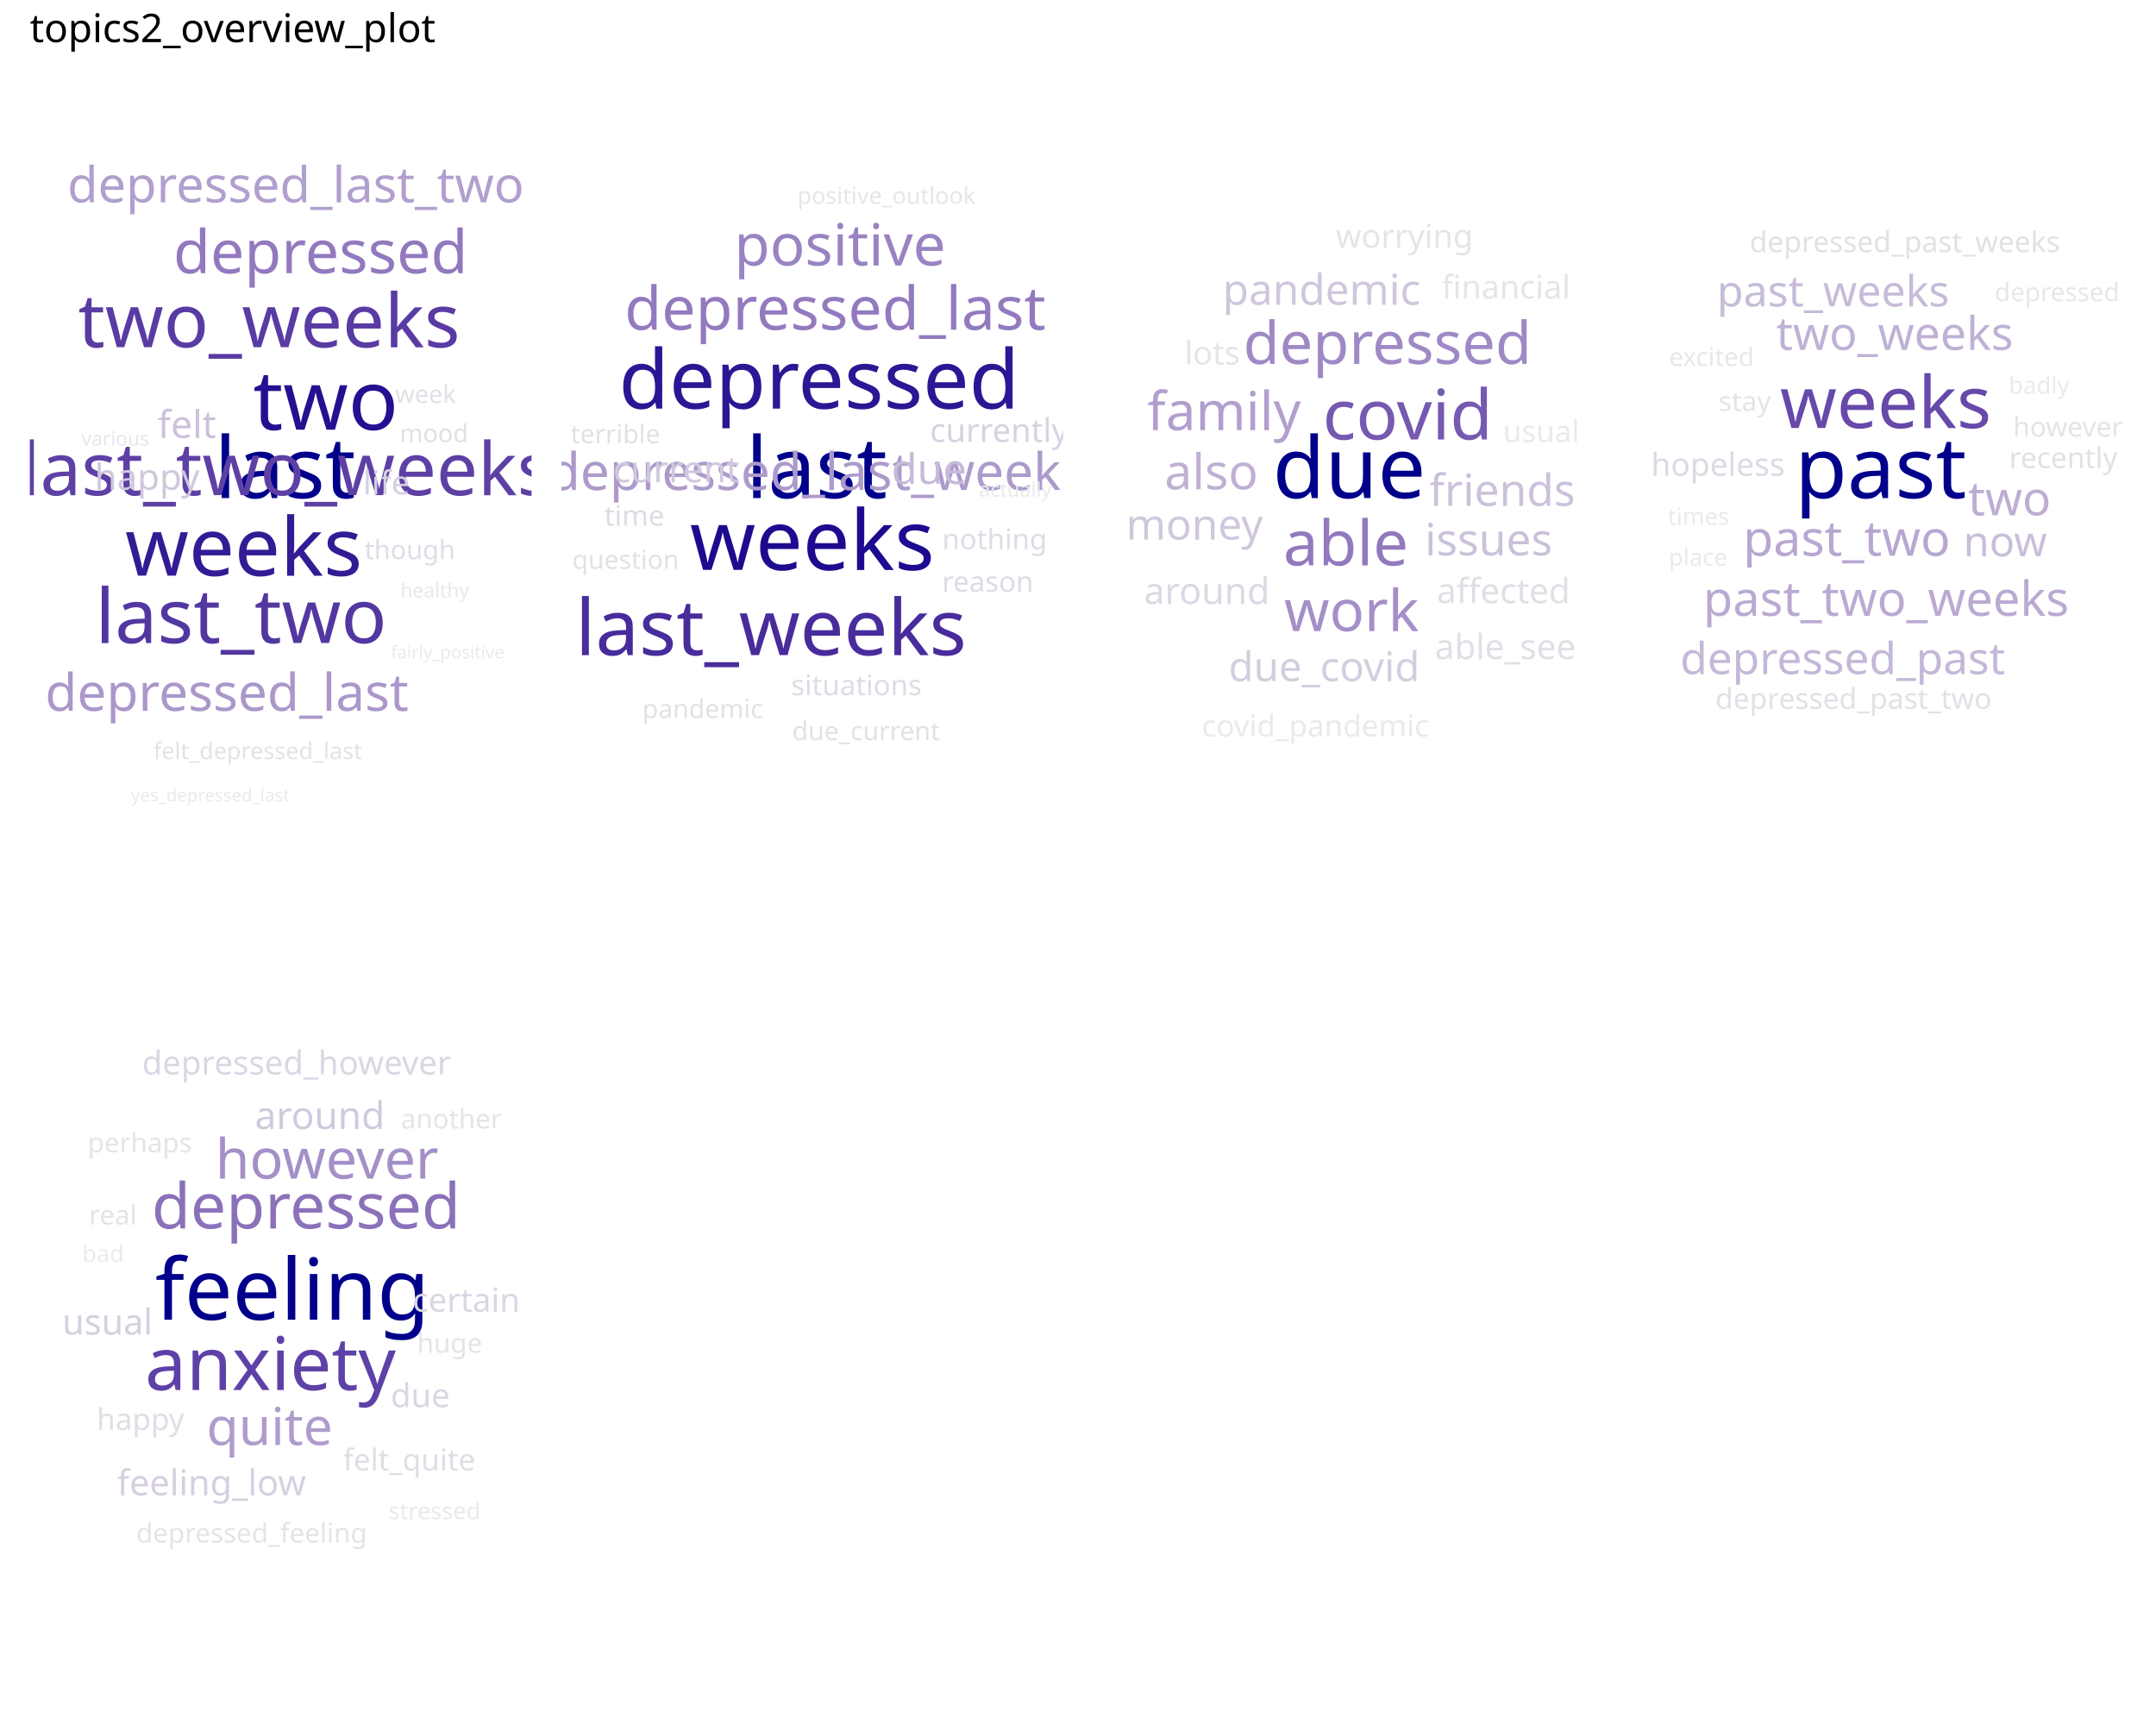
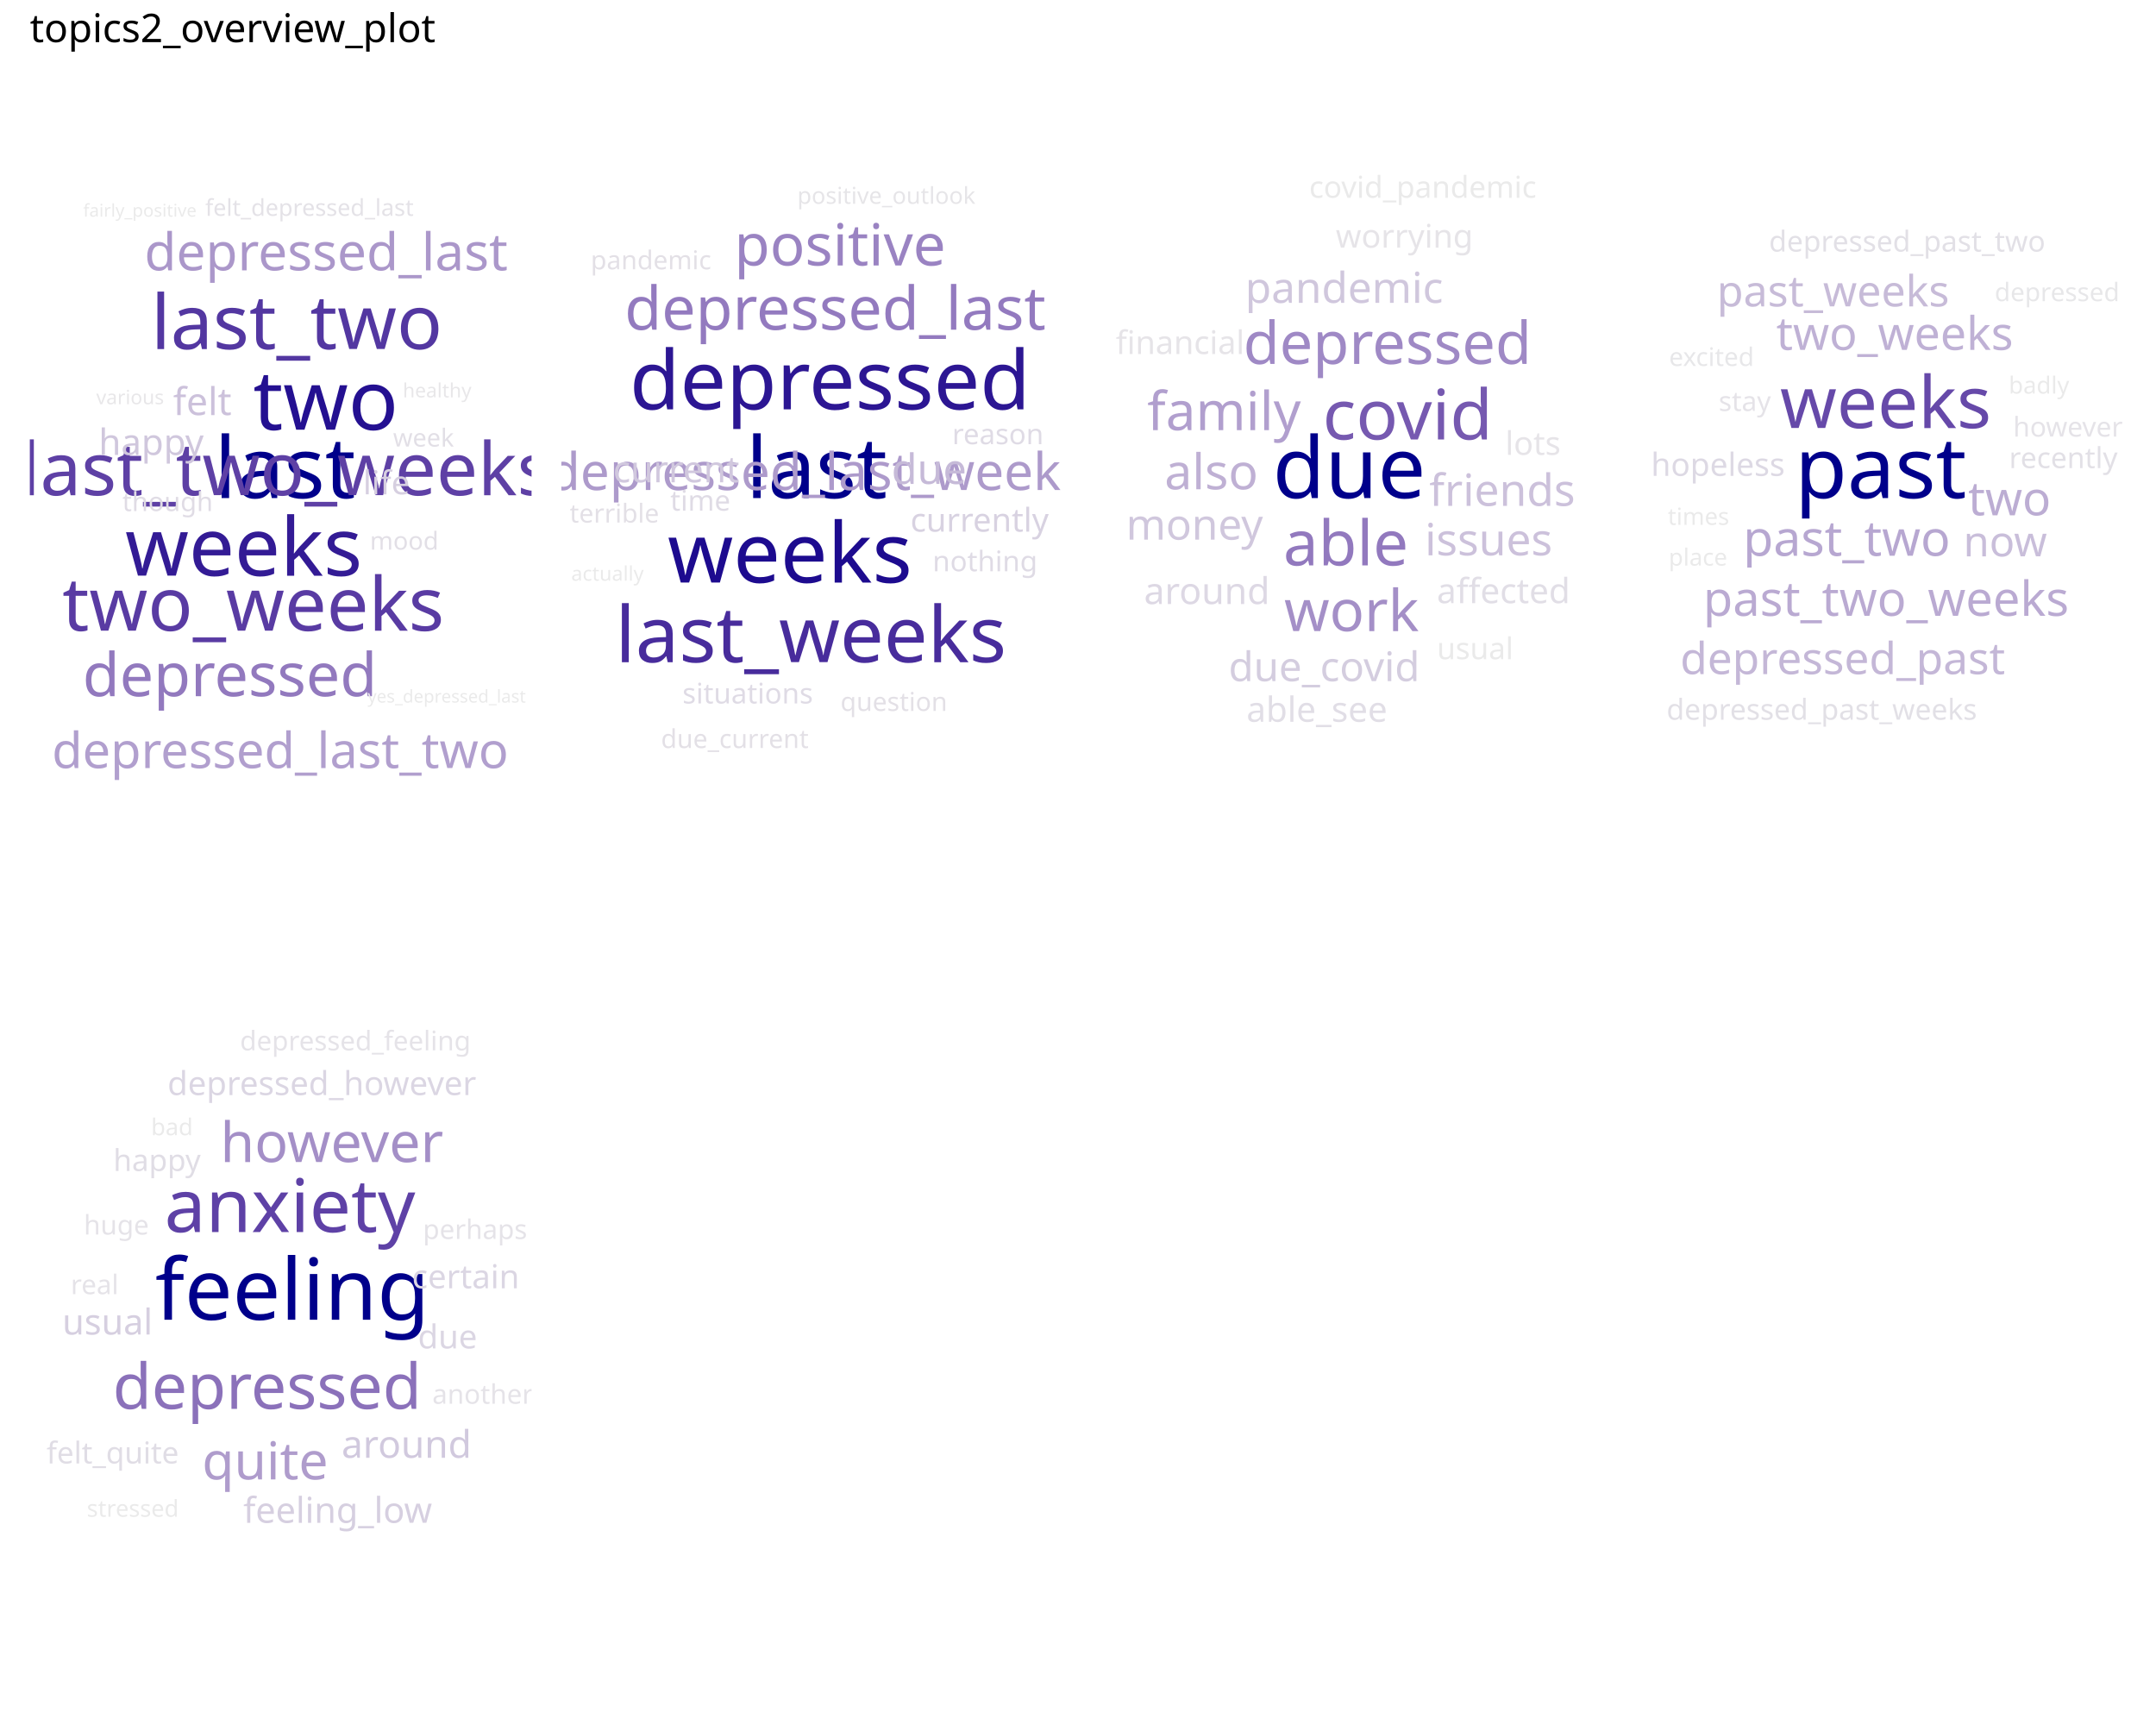
<svg xmlns="http://www.w3.org/2000/svg" class="svglite" data-engine-version="2.0" width="720.00pt" height="576.00pt" viewBox="0 0 720.00 576.00">
  <defs>
    <style type="text/css">
    .svglite line, .svglite polyline, .svglite polygon, .svglite path, .svglite rect, .svglite circle {
      fill: none;
      stroke: #000000;
      stroke-linecap: round;
      stroke-linejoin: round;
      stroke-miterlimit: 10.00;
    }
  </style>
  </defs>
  <rect width="100%" height="100%" style="stroke: none; fill: #FFFFFF;" />
  <defs>
    <clipPath id="cpMC4wMHw3MjAuMDB8MC4wMHw1NzYuMDA=">
      <rect x="0.00" y="0.00" width="720.00" height="576.00" />
    </clipPath>
  </defs>
  <g clip-path="url(#cpMC4wMHw3MjAuMDB8MC4wMHw1NzYuMDA=)">
    <rect x="0" y="0.00" width="720.00" height="576.00" style="stroke-width: 1.07; stroke: #FFFFFF; fill: #FFFFFF;" />
  </g>
  <defs>
    <clipPath id="cpOS45Nnw3MTAuMDR8MjcuMjd8NTY2LjA0">
      <rect x="9.96" y="27.27" width="700.07" height="538.77" />
    </clipPath>
  </defs>
  <g clip-path="url(#cpOS45Nnw3MTAuMDR8MjcuMjd8NTY2LjA0)">
</g>
  <g clip-path="url(#cpMC4wMHw3MjAuMDB8MC4wMHw1NzYuMDA=)">
</g>
  <defs>
    <clipPath id="cpNC45OHwxODIuNDl8MjIuMjl8Mjk2LjY1">
      <rect x="4.98" y="22.29" width="177.51" height="274.37" />
    </clipPath>
  </defs>
  <g clip-path="url(#cpNC45OHwxODIuNDl8MjIuMjl8Mjk2LjY1)">
    <rect x="4.98" y="22.29" width="177.51" height="274.37" style="stroke-width: 0.00; stroke: none;" />
  </g>
  <g clip-path="url(#cpMC4wMHw3MjAuMDB8MC4wMHw1NzYuMDA=)">
</g>
  <defs>
    <clipPath id="cpMTgyLjQ5fDM2MC4wMHwyMi4yOXwyOTYuNjU=">
      <rect x="182.49" y="22.29" width="177.51" height="274.37" />
    </clipPath>
  </defs>
  <g clip-path="url(#cpMTgyLjQ5fDM2MC4wMHwyMi4yOXwyOTYuNjU=)">
    <rect x="182.49" y="22.29" width="177.51" height="274.37" style="stroke-width: 0.00; stroke: none;" />
  </g>
  <g clip-path="url(#cpMC4wMHw3MjAuMDB8MC4wMHw1NzYuMDA=)">
</g>
  <defs>
    <clipPath id="cpMzYwLjAwfDUzNy41MXwyMi4yOXwyOTYuNjU=">
      <rect x="360.00" y="22.29" width="177.51" height="274.37" />
    </clipPath>
  </defs>
  <g clip-path="url(#cpMzYwLjAwfDUzNy41MXwyMi4yOXwyOTYuNjU=)">
    <rect x="360.00" y="22.29" width="177.51" height="274.37" style="stroke-width: 0.00; stroke: none;" />
  </g>
  <g clip-path="url(#cpMC4wMHw3MjAuMDB8MC4wMHw1NzYuMDA=)">
</g>
  <defs>
    <clipPath id="cpNTM3LjUxfDcxNS4wMnwyMi4yOXwyOTYuNjU=">
      <rect x="537.51" y="22.29" width="177.51" height="274.37" />
    </clipPath>
  </defs>
  <g clip-path="url(#cpNTM3LjUxfDcxNS4wMnwyMi4yOXwyOTYuNjU=)">
    <rect x="537.51" y="22.29" width="177.51" height="274.37" style="stroke-width: 0.00; stroke: none;" />
  </g>
  <g clip-path="url(#cpMC4wMHw3MjAuMDB8MC4wMHw1NzYuMDA=)">
</g>
  <defs>
    <clipPath id="cpNC45OHwxODIuNDl8Mjk2LjY1fDU3MS4wMg==">
      <rect x="4.98" y="296.65" width="177.51" height="274.37" />
    </clipPath>
  </defs>
  <g clip-path="url(#cpNC45OHwxODIuNDl8Mjk2LjY1fDU3MS4wMg==)">
    <rect x="4.98" y="296.65" width="177.51" height="274.37" style="stroke-width: 0.00; stroke: none;" />
  </g>
  <g clip-path="url(#cpMC4wMHw3MjAuMDB8MC4wMHw1NzYuMDA=)">
</g>
  <defs>
    <clipPath id="cpOS45NnwxNzcuNTF8MjcuMjd8MjkxLjY3">
      <rect x="9.96" y="27.27" width="167.55" height="264.40" />
    </clipPath>
  </defs>
  <g clip-path="url(#cpOS45NnwxNzcuNTF8MjcuMjd8MjkxLjY3)">
    <text x="71.59" y="166.31" style="font-size: 28.45px; fill: #00008B; font-family: sans;" textLength="44.28px" lengthAdjust="spacingAndGlyphs">last</text>
    <text x="84.54" y="143.51" style="font-size: 27.69px; fill: #241091; font-family: sans;" textLength="43.09px" lengthAdjust="spacingAndGlyphs">two</text>
    <text x="41.79" y="192.25" style="font-size: 27.06px; fill: #331B95; font-family: sans;" textLength="76.72px" lengthAdjust="spacingAndGlyphs">weeks</text>
-     <text x="31.84" y="214.73" style="font-size: 25.25px; fill: #5337A1; font-family: sans;" textLength="92.63px" lengthAdjust="spacingAndGlyphs">last_two</text>
-     <text x="26.08" y="115.96" style="font-size: 24.90px; fill: #593BA3; font-family: sans;" textLength="123.22px" lengthAdjust="spacingAndGlyphs">two_weeks</text>
+     <text x="50.43" y="116.56" style="font-size: 25.25px; fill: #5337A1; font-family: sans;" textLength="92.63px" lengthAdjust="spacingAndGlyphs">last_two</text>
+     <text x="20.78" y="210.61" style="font-size: 24.90px; fill: #593BA3; font-family: sans;" textLength="123.22px" lengthAdjust="spacingAndGlyphs">two_weeks</text>
    <text x="7.05" y="165.37" style="font-size: 24.55px; fill: #5E40A5; font-family: sans;" textLength="173.37px" lengthAdjust="spacingAndGlyphs">last_two_weeks</text>
-     <text x="57.88" y="91.24" style="font-size: 20.12px; fill: #9279BE; font-family: sans;" textLength="93.98px" lengthAdjust="spacingAndGlyphs">depressed</text>
-     <text x="15.07" y="237.36" style="font-size: 17.36px; fill: #AB97CA; font-family: sans;" textLength="117.79px" lengthAdjust="spacingAndGlyphs">depressed_last</text>
-     <text x="22.51" y="67.56" style="font-size: 16.60px; fill: #B19FCE; font-family: sans;" textLength="147.70px" lengthAdjust="spacingAndGlyphs">depressed_last_two</text>
-     <text x="52.66" y="146.24" style="font-size: 12.79px; fill: #CCC1DB; font-family: sans;" textLength="17.07px" lengthAdjust="spacingAndGlyphs">felt</text>
-     <text x="31.57" y="163.55" style="font-size: 12.10px; fill: #D0C7DD; font-family: sans;" textLength="32.98px" lengthAdjust="spacingAndGlyphs">happy</text>
+     <text x="27.58" y="232.47" style="font-size: 20.12px; fill: #9279BE; font-family: sans;" textLength="93.98px" lengthAdjust="spacingAndGlyphs">depressed</text>
+     <text x="48.22" y="90.27" style="font-size: 17.36px; fill: #AB97CA; font-family: sans;" textLength="117.79px" lengthAdjust="spacingAndGlyphs">depressed_last</text>
+     <text x="17.34" y="256.47" style="font-size: 16.60px; fill: #B19FCE; font-family: sans;" textLength="147.70px" lengthAdjust="spacingAndGlyphs">depressed_last_two</text>
+     <text x="57.81" y="138.60" style="font-size: 12.79px; fill: #CCC1DB; font-family: sans;" textLength="17.07px" lengthAdjust="spacingAndGlyphs">felt</text>
+     <text x="32.94" y="151.91" style="font-size: 12.10px; fill: #D0C7DD; font-family: sans;" textLength="32.98px" lengthAdjust="spacingAndGlyphs">happy</text>
    <text x="121.23" y="165.06" style="font-size: 10.98px; fill: #D6CFE0; font-family: sans;" textLength="14.04px" lengthAdjust="spacingAndGlyphs">life</text>
-     <text x="121.75" y="186.71" style="font-size: 8.81px; fill: #E0DCE5; font-family: sans;" textLength="26.94px" lengthAdjust="spacingAndGlyphs">though</text>
-     <text x="133.47" y="147.65" style="font-size: 8.31px; fill: #E2DFE6; font-family: sans;" textLength="20.78px" lengthAdjust="spacingAndGlyphs">mood</text>
-     <text x="131.94" y="134.57" style="font-size: 8.31px; fill: #E2DFE6; font-family: sans;" textLength="19.39px" lengthAdjust="spacingAndGlyphs">week</text>
-     <text x="51.27" y="253.48" style="font-size: 7.77px; fill: #E4E2E7; font-family: sans;" textLength="67.39px" lengthAdjust="spacingAndGlyphs">felt_depressed_last</text>
-     <text x="133.74" y="199.48" style="font-size: 6.57px; fill: #E8E7E9; font-family: sans;" textLength="21.18px" lengthAdjust="spacingAndGlyphs">healthy</text>
-     <text x="27.21" y="148.76" style="font-size: 6.57px; fill: #E8E7E9; font-family: sans;" textLength="21.18px" lengthAdjust="spacingAndGlyphs">various</text>
-     <text x="43.79" y="267.60" style="font-size: 5.88px; fill: #EAEAEA; font-family: sans;" textLength="52.28px" lengthAdjust="spacingAndGlyphs">yes_depressed_last</text>
-     <text x="130.58" y="219.84" style="font-size: 5.88px; fill: #EAEAEA; font-family: sans;" textLength="35.60px" lengthAdjust="spacingAndGlyphs">fairly_positive</text>
+     <text x="40.85" y="170.65" style="font-size: 8.81px; fill: #E0DCE5; font-family: sans;" textLength="26.94px" lengthAdjust="spacingAndGlyphs">though</text>
+     <text x="123.53" y="183.53" style="font-size: 8.31px; fill: #E2DFE6; font-family: sans;" textLength="20.78px" lengthAdjust="spacingAndGlyphs">mood</text>
+     <text x="131.27" y="149.12" style="font-size: 8.31px; fill: #E2DFE6; font-family: sans;" textLength="19.39px" lengthAdjust="spacingAndGlyphs">week</text>
+     <text x="68.53" y="72.07" style="font-size: 7.77px; fill: #E4E2E7; font-family: sans;" textLength="67.39px" lengthAdjust="spacingAndGlyphs">felt_depressed_last</text>
+     <text x="134.51" y="132.70" style="font-size: 6.57px; fill: #E8E7E9; font-family: sans;" textLength="21.18px" lengthAdjust="spacingAndGlyphs">healthy</text>
+     <text x="32.15" y="134.98" style="font-size: 6.57px; fill: #E8E7E9; font-family: sans;" textLength="21.18px" lengthAdjust="spacingAndGlyphs">various</text>
+     <text x="122.76" y="234.60" style="font-size: 5.88px; fill: #EAEAEA; font-family: sans;" textLength="52.28px" lengthAdjust="spacingAndGlyphs">yes_depressed_last</text>
+     <text x="27.79" y="72.34" style="font-size: 5.88px; fill: #EAEAEA; font-family: sans;" textLength="35.60px" lengthAdjust="spacingAndGlyphs">fairly_positive</text>
  </g>
  <g clip-path="url(#cpMC4wMHw3MjAuMDB8MC4wMHw1NzYuMDA=)">
</g>
  <defs>
    <clipPath id="cpMTg3LjQ3fDM1NS4wMnwyNy4yN3wyOTEuNjc=">
      <rect x="187.47" y="27.27" width="167.55" height="264.40" />
    </clipPath>
  </defs>
  <g clip-path="url(#cpMTg3LjQ3fDM1NS4wMnwyNy4yN3wyOTEuNjc=)">
    <text x="249.10" y="166.31" style="font-size: 28.45px; fill: #00008B; font-family: sans;" textLength="44.28px" lengthAdjust="spacingAndGlyphs">last</text>
-     <text x="230.38" y="190.33" style="font-size: 27.92px; fill: #1D0B8F; font-family: sans;" textLength="79.17px" lengthAdjust="spacingAndGlyphs">weeks</text>
-     <text x="206.64" y="136.43" style="font-size: 27.38px; fill: #2C1693; font-family: sans;" textLength="127.89px" lengthAdjust="spacingAndGlyphs">depressed</text>
-     <text x="192.15" y="218.77" style="font-size: 25.97px; fill: #482C9C; font-family: sans;" textLength="128.53px" lengthAdjust="spacingAndGlyphs">last_weeks</text>
+     <text x="222.93" y="194.54" style="font-size: 27.92px; fill: #1D0B8F; font-family: sans;" textLength="79.17px" lengthAdjust="spacingAndGlyphs">weeks</text>
+     <text x="210.26" y="136.69" style="font-size: 27.38px; fill: #2C1693; font-family: sans;" textLength="127.89px" lengthAdjust="spacingAndGlyphs">depressed</text>
+     <text x="205.48" y="221.12" style="font-size: 25.97px; fill: #482C9C; font-family: sans;" textLength="128.53px" lengthAdjust="spacingAndGlyphs">last_weeks</text>
    <text x="208.59" y="110.10" style="font-size: 20.12px; fill: #937ABF; font-family: sans;" textLength="136.49px" lengthAdjust="spacingAndGlyphs">depressed_last</text>
    <text x="245.21" y="88.64" style="font-size: 19.36px; fill: #9A83C2; font-family: sans;" textLength="65.66px" lengthAdjust="spacingAndGlyphs">positive</text>
    <text x="183.13" y="163.63" style="font-size: 17.32px; fill: #AD9ACB; font-family: sans;" textLength="176.22px" lengthAdjust="spacingAndGlyphs">depressed_last_weeks</text>
    <text x="297.71" y="161.59" style="font-size: 13.96px; fill: #C6BAD8; font-family: sans;" textLength="23.30px" lengthAdjust="spacingAndGlyphs">due</text>
    <text x="204.70" y="161.05" style="font-size: 12.25px; fill: #D1C8DE; font-family: sans;" textLength="38.13px" lengthAdjust="spacingAndGlyphs">current</text>
-     <text x="310.54" y="147.60" style="font-size: 10.96px; fill: #D8D2E1; font-family: sans;" textLength="42.02px" lengthAdjust="spacingAndGlyphs">currently</text>
-     <text x="314.63" y="183.39" style="font-size: 9.49px; fill: #DFDBE5; font-family: sans;" textLength="31.14px" lengthAdjust="spacingAndGlyphs">nothing</text>
-     <text x="201.81" y="175.53" style="font-size: 9.49px; fill: #DFDBE5; font-family: sans;" textLength="17.93px" lengthAdjust="spacingAndGlyphs">time</text>
-     <text x="264.17" y="232.14" style="font-size: 9.49px; fill: #DFDBE5; font-family: sans;" textLength="40.10px" lengthAdjust="spacingAndGlyphs">situations</text>
-     <text x="314.57" y="197.60" style="font-size: 9.49px; fill: #DFDBE5; font-family: sans;" textLength="29.03px" lengthAdjust="spacingAndGlyphs">reason</text>
-     <text x="191.09" y="189.94" style="font-size: 8.67px; fill: #E3E0E6; font-family: sans;" textLength="32.77px" lengthAdjust="spacingAndGlyphs">question</text>
-     <text x="214.49" y="239.77" style="font-size: 8.67px; fill: #E3E0E6; font-family: sans;" textLength="37.58px" lengthAdjust="spacingAndGlyphs">pandemic</text>
-     <text x="190.58" y="148.00" style="font-size: 8.67px; fill: #E3E0E6; font-family: sans;" textLength="26.49px" lengthAdjust="spacingAndGlyphs">terrible</text>
-     <text x="264.56" y="247.16" style="font-size: 8.67px; fill: #E3E0E6; font-family: sans;" textLength="46.25px" lengthAdjust="spacingAndGlyphs">due_current</text>
+     <text x="304.02" y="177.52" style="font-size: 10.96px; fill: #D8D2E1; font-family: sans;" textLength="42.02px" lengthAdjust="spacingAndGlyphs">currently</text>
+     <text x="311.42" y="190.75" style="font-size: 9.49px; fill: #DFDBE5; font-family: sans;" textLength="31.14px" lengthAdjust="spacingAndGlyphs">nothing</text>
+     <text x="223.84" y="170.51" style="font-size: 9.49px; fill: #DFDBE5; font-family: sans;" textLength="17.93px" lengthAdjust="spacingAndGlyphs">time</text>
+     <text x="227.89" y="234.90" style="font-size: 9.49px; fill: #DFDBE5; font-family: sans;" textLength="40.10px" lengthAdjust="spacingAndGlyphs">situations</text>
+     <text x="317.97" y="148.33" style="font-size: 9.49px; fill: #DFDBE5; font-family: sans;" textLength="29.03px" lengthAdjust="spacingAndGlyphs">reason</text>
+     <text x="280.66" y="237.38" style="font-size: 8.67px; fill: #E3E0E6; font-family: sans;" textLength="32.77px" lengthAdjust="spacingAndGlyphs">question</text>
+     <text x="197.25" y="89.92" style="font-size: 8.67px; fill: #E3E0E6; font-family: sans;" textLength="37.58px" lengthAdjust="spacingAndGlyphs">pandemic</text>
+     <text x="190.23" y="174.48" style="font-size: 8.67px; fill: #E3E0E6; font-family: sans;" textLength="26.49px" lengthAdjust="spacingAndGlyphs">terrible</text>
+     <text x="220.74" y="249.77" style="font-size: 8.67px; fill: #E3E0E6; font-family: sans;" textLength="46.25px" lengthAdjust="spacingAndGlyphs">due_current</text>
    <text x="266.26" y="68.05" style="font-size: 7.75px; fill: #E6E5E8; font-family: sans;" textLength="55.61px" lengthAdjust="spacingAndGlyphs">positive_outlook</text>
-     <text x="326.94" y="165.84" style="font-size: 6.72px; fill: #EAEAEA; font-family: sans;" textLength="22.78px" lengthAdjust="spacingAndGlyphs">actually</text>
+     <text x="190.75" y="193.90" style="font-size: 6.72px; fill: #EAEAEA; font-family: sans;" textLength="22.78px" lengthAdjust="spacingAndGlyphs">actually</text>
  </g>
  <g clip-path="url(#cpMC4wMHw3MjAuMDB8MC4wMHw1NzYuMDA=)">
</g>
  <defs>
    <clipPath id="cpMzY0Ljk4fDUzMi41M3wyNy4yN3wyOTEuNjc=">
      <rect x="364.98" y="27.27" width="167.55" height="264.40" />
    </clipPath>
  </defs>
  <g clip-path="url(#cpMzY0Ljk4fDUzMi41M3wyNy4yN3wyOTEuNjc=)">
    <text x="425.02" y="166.31" style="font-size: 28.45px; fill: #00008B; font-family: sans;" textLength="47.48px" lengthAdjust="spacingAndGlyphs">due</text>
    <text x="441.69" y="146.75" style="font-size: 23.23px; fill: #7659B0; font-family: sans;" textLength="54.25px" lengthAdjust="spacingAndGlyphs">covid</text>
    <text x="428.52" y="188.80" style="font-size: 20.94px; fill: #9279BE; font-family: sans;" textLength="39.59px" lengthAdjust="spacingAndGlyphs">able</text>
    <text x="415.20" y="121.52" style="font-size: 19.70px; fill: #9F89C5; font-family: sans;" textLength="92.01px" lengthAdjust="spacingAndGlyphs">depressed</text>
    <text x="428.84" y="210.73" style="font-size: 19.26px; fill: #A48FC7; font-family: sans;" textLength="40.69px" lengthAdjust="spacingAndGlyphs">work</text>
    <text x="383.12" y="143.63" style="font-size: 17.90px; fill: #B19FCE; font-family: sans;" textLength="46.76px" lengthAdjust="spacingAndGlyphs">family</text>
    <text x="388.89" y="163.38" style="font-size: 16.43px; fill: #BFB0D4; font-family: sans;" textLength="30.15px" lengthAdjust="spacingAndGlyphs">also</text>
    <text x="475.82" y="185.44" style="font-size: 14.81px; fill: #CCC1DB; font-family: sans;" textLength="42.00px" lengthAdjust="spacingAndGlyphs">issues</text>
    <text x="477.31" y="168.92" style="font-size: 14.81px; fill: #CCC1DB; font-family: sans;" textLength="44.46px" lengthAdjust="spacingAndGlyphs">friends</text>
-     <text x="408.28" y="101.77" style="font-size: 14.23px; fill: #D0C7DD; font-family: sans;" textLength="61.72px" lengthAdjust="spacingAndGlyphs">pandemic</text>
+     <text x="415.82" y="101.13" style="font-size: 14.23px; fill: #D0C7DD; font-family: sans;" textLength="61.72px" lengthAdjust="spacingAndGlyphs">pandemic</text>
    <text x="376.05" y="180.20" style="font-size: 14.23px; fill: #D0C7DD; font-family: sans;" textLength="42.73px" lengthAdjust="spacingAndGlyphs">money</text>
    <text x="410.28" y="227.45" style="font-size: 13.63px; fill: #D4CDDF; font-family: sans;" textLength="62.13px" lengthAdjust="spacingAndGlyphs">due_covid</text>
    <text x="382.03" y="201.70" style="font-size: 12.33px; fill: #DDD8E4; font-family: sans;" textLength="38.38px" lengthAdjust="spacingAndGlyphs">around</text>
    <text x="479.83" y="201.41" style="font-size: 11.62px; fill: #E1DEE6; font-family: sans;" textLength="41.36px" lengthAdjust="spacingAndGlyphs">affected</text>
-     <text x="479.19" y="220.08" style="font-size: 11.62px; fill: #E1DEE6; font-family: sans;" textLength="47.18px" lengthAdjust="spacingAndGlyphs">able_see</text>
+     <text x="416.26" y="241.01" style="font-size: 11.62px; fill: #E1DEE6; font-family: sans;" textLength="47.18px" lengthAdjust="spacingAndGlyphs">able_see</text>
    <text x="446.08" y="82.70" style="font-size: 10.87px; fill: #E6E4E8; font-family: sans;" textLength="41.09px" lengthAdjust="spacingAndGlyphs">worrying</text>
-     <text x="481.45" y="99.69" style="font-size: 10.87px; fill: #E6E4E8; font-family: sans;" textLength="39.89px" lengthAdjust="spacingAndGlyphs">financial</text>
-     <text x="395.57" y="121.72" style="font-size: 10.87px; fill: #E6E4E8; font-family: sans;" textLength="16.92px" lengthAdjust="spacingAndGlyphs">lots</text>
-     <text x="501.93" y="147.62" style="font-size: 10.07px; fill: #EAEAEA; font-family: sans;" textLength="24.07px" lengthAdjust="spacingAndGlyphs">usual</text>
-     <text x="401.32" y="245.95" style="font-size: 10.07px; fill: #EAEAEA; font-family: sans;" textLength="72.77px" lengthAdjust="spacingAndGlyphs">covid_pandemic</text>
+     <text x="372.61" y="118.21" style="font-size: 10.87px; fill: #E6E4E8; font-family: sans;" textLength="39.89px" lengthAdjust="spacingAndGlyphs">financial</text>
+     <text x="502.69" y="151.88" style="font-size: 10.87px; fill: #E6E4E8; font-family: sans;" textLength="16.92px" lengthAdjust="spacingAndGlyphs">lots</text>
+     <text x="479.87" y="220.12" style="font-size: 10.07px; fill: #EAEAEA; font-family: sans;" textLength="24.07px" lengthAdjust="spacingAndGlyphs">usual</text>
+     <text x="437.20" y="66.04" style="font-size: 10.07px; fill: #EAEAEA; font-family: sans;" textLength="72.77px" lengthAdjust="spacingAndGlyphs">covid_pandemic</text>
  </g>
  <g clip-path="url(#cpMC4wMHw3MjAuMDB8MC4wMHw1NzYuMDA=)">
</g>
  <defs>
    <clipPath id="cpNTQyLjQ5fDcxMC4wNHwyNy4yN3wyOTEuNjc=">
      <rect x="542.49" y="27.27" width="167.55" height="264.40" />
    </clipPath>
  </defs>
  <g clip-path="url(#cpNTQyLjQ5fDcxMC4wNHwyNy4yN3wyOTEuNjc=)">
    <text x="599.37" y="166.31" style="font-size: 28.45px; fill: #00008B; font-family: sans;" textLength="53.79px" lengthAdjust="spacingAndGlyphs">past</text>
    <text x="594.44" y="142.94" style="font-size: 24.11px; fill: #6649A9; font-family: sans;" textLength="68.36px" lengthAdjust="spacingAndGlyphs">weeks</text>
    <text x="582.12" y="185.59" style="font-size: 16.43px; fill: #B7A7D1; font-family: sans;" textLength="65.77px" lengthAdjust="spacingAndGlyphs">past_two</text>
    <text x="568.77" y="205.64" style="font-size: 16.11px; fill: #BAAAD2; font-family: sans;" textLength="119.14px" lengthAdjust="spacingAndGlyphs">past_two_weeks</text>
    <text x="657.25" y="172.08" style="font-size: 15.79px; fill: #BCADD3; font-family: sans;" textLength="24.57px" lengthAdjust="spacingAndGlyphs">two</text>
    <text x="593.18" y="116.84" style="font-size: 15.45px; fill: #BFB1D5; font-family: sans;" textLength="76.46px" lengthAdjust="spacingAndGlyphs">two_weeks</text>
    <text x="561.10" y="225.10" style="font-size: 14.77px; fill: #C4B7D7; font-family: sans;" textLength="105.10px" lengthAdjust="spacingAndGlyphs">depressed_past</text>
    <text x="573.36" y="102.32" style="font-size: 14.41px; fill: #C7BBD8; font-family: sans;" textLength="76.12px" lengthAdjust="spacingAndGlyphs">past_weeks</text>
    <text x="655.66" y="185.78" style="font-size: 14.05px; fill: #C9BEDA; font-family: sans;" textLength="25.77px" lengthAdjust="spacingAndGlyphs">now</text>
    <text x="551.36" y="158.90" style="font-size: 10.69px; fill: #DDD9E4; font-family: sans;" textLength="42.80px" lengthAdjust="spacingAndGlyphs">hopeless</text>
-     <text x="572.85" y="236.71" style="font-size: 9.67px; fill: #E2E0E6; font-family: sans;" textLength="89.25px" lengthAdjust="spacingAndGlyphs">depressed_past_two</text>
+     <text x="590.76" y="84.01" style="font-size: 9.67px; fill: #E2E0E6; font-family: sans;" textLength="89.25px" lengthAdjust="spacingAndGlyphs">depressed_past_two</text>
    <text x="670.93" y="156.30" style="font-size: 9.67px; fill: #E2E0E6; font-family: sans;" textLength="33.87px" lengthAdjust="spacingAndGlyphs">recently</text>
-     <text x="584.29" y="84.20" style="font-size: 9.67px; fill: #E2E0E6; font-family: sans;" textLength="101.62px" lengthAdjust="spacingAndGlyphs">depressed_past_weeks</text>
+     <text x="556.56" y="240.33" style="font-size: 9.67px; fill: #E2E0E6; font-family: sans;" textLength="101.62px" lengthAdjust="spacingAndGlyphs">depressed_past_weeks</text>
    <text x="573.96" y="137.23" style="font-size: 9.12px; fill: #E5E3E8; font-family: sans;" textLength="16.73px" lengthAdjust="spacingAndGlyphs">stay</text>
    <text x="672.26" y="145.79" style="font-size: 9.12px; fill: #E5E3E8; font-family: sans;" textLength="34.47px" lengthAdjust="spacingAndGlyphs">however</text>
    <text x="666.12" y="100.57" style="font-size: 8.53px; fill: #E7E7E9; font-family: sans;" textLength="39.84px" lengthAdjust="spacingAndGlyphs">depressed</text>
    <text x="557.37" y="122.20" style="font-size: 8.53px; fill: #E7E7E9; font-family: sans;" textLength="27.03px" lengthAdjust="spacingAndGlyphs">excited</text>
    <text x="670.81" y="131.42" style="font-size: 7.90px; fill: #EAEAEA; font-family: sans;" textLength="18.88px" lengthAdjust="spacingAndGlyphs">badly</text>
    <text x="556.97" y="175.26" style="font-size: 7.90px; fill: #EAEAEA; font-family: sans;" textLength="18.87px" lengthAdjust="spacingAndGlyphs">times</text>
    <text x="557.25" y="188.86" style="font-size: 7.90px; fill: #EAEAEA; font-family: sans;" textLength="18.88px" lengthAdjust="spacingAndGlyphs">place</text>
  </g>
  <g clip-path="url(#cpMC4wMHw3MjAuMDB8MC4wMHw1NzYuMDA=)">
</g>
  <defs>
    <clipPath id="cpOS45NnwxNzcuNTF8MzAxLjYzfDU2Ni4wNA==">
      <rect x="9.96" y="301.63" width="167.55" height="264.40" />
    </clipPath>
  </defs>
  <g clip-path="url(#cpOS45NnwxNzcuNTF8MzAxLjYzfDU2Ni4wNA==)">
    <text x="51.82" y="440.67" style="font-size: 28.45px; fill: #00008B; font-family: sans;" textLength="83.84px" lengthAdjust="spacingAndGlyphs">feeling</text>
-     <text x="48.40" y="464.15" style="font-size: 24.64px; fill: #5E41A6; font-family: sans;" textLength="78.09px" lengthAdjust="spacingAndGlyphs">anxiety</text>
-     <text x="50.64" y="410.20" style="font-size: 21.10px; fill: #8B71BA; font-family: sans;" textLength="98.57px" lengthAdjust="spacingAndGlyphs">depressed</text>
-     <text x="71.92" y="393.56" style="font-size: 18.55px; fill: #A48FC7; font-family: sans;" textLength="70.14px" lengthAdjust="spacingAndGlyphs">however</text>
-     <text x="68.99" y="482.52" style="font-size: 17.43px; fill: #AF9CCC; font-family: sans;" textLength="37.79px" lengthAdjust="spacingAndGlyphs">quite</text>
-     <text x="85.12" y="377.00" style="font-size: 12.73px; fill: #D1C9DE; font-family: sans;" textLength="39.64px" lengthAdjust="spacingAndGlyphs">around</text>
+     <text x="54.89" y="411.40" style="font-size: 24.64px; fill: #5E41A6; font-family: sans;" textLength="78.09px" lengthAdjust="spacingAndGlyphs">anxiety</text>
+     <text x="37.65" y="470.43" style="font-size: 21.10px; fill: #8B71BA; font-family: sans;" textLength="98.57px" lengthAdjust="spacingAndGlyphs">depressed</text>
+     <text x="73.56" y="388.02" style="font-size: 18.55px; fill: #A48FC7; font-family: sans;" textLength="70.14px" lengthAdjust="spacingAndGlyphs">however</text>
+     <text x="67.48" y="493.99" style="font-size: 17.43px; fill: #AF9CCC; font-family: sans;" textLength="37.79px" lengthAdjust="spacingAndGlyphs">quite</text>
+     <text x="114.06" y="486.78" style="font-size: 12.73px; fill: #D1C9DE; font-family: sans;" textLength="39.64px" lengthAdjust="spacingAndGlyphs">around</text>
    <text x="20.80" y="445.62" style="font-size: 11.91px; fill: #D6CFE0; font-family: sans;" textLength="28.48px" lengthAdjust="spacingAndGlyphs">usual</text>
-     <text x="39.13" y="499.31" style="font-size: 11.91px; fill: #D6CFE0; font-family: sans;" textLength="59.59px" lengthAdjust="spacingAndGlyphs">feeling_low</text>
-     <text x="130.47" y="469.87" style="font-size: 11.03px; fill: #DBD6E3; font-family: sans;" textLength="18.40px" lengthAdjust="spacingAndGlyphs">due</text>
-     <text x="47.44" y="358.79" style="font-size: 11.03px; fill: #DBD6E3; font-family: sans;" textLength="99.33px" lengthAdjust="spacingAndGlyphs">depressed_however</text>
-     <text x="137.75" y="437.99" style="font-size: 11.03px; fill: #DBD6E3; font-family: sans;" textLength="33.10px" lengthAdjust="spacingAndGlyphs">certain</text>
-     <text x="32.31" y="477.49" style="font-size: 10.07px; fill: #E0DDE5; font-family: sans;" textLength="27.44px" lengthAdjust="spacingAndGlyphs">happy</text>
-     <text x="114.58" y="491.00" style="font-size: 10.07px; fill: #E0DDE5; font-family: sans;" textLength="40.86px" lengthAdjust="spacingAndGlyphs">felt_quite</text>
-     <text x="45.52" y="515.11" style="font-size: 9.01px; fill: #E5E3E8; font-family: sans;" textLength="73.63px" lengthAdjust="spacingAndGlyphs">depressed_feeling</text>
-     <text x="29.29" y="384.77" style="font-size: 9.01px; fill: #E5E3E8; font-family: sans;" textLength="32.56px" lengthAdjust="spacingAndGlyphs">perhaps</text>
-     <text x="139.30" y="451.69" style="font-size: 9.01px; fill: #E5E3E8; font-family: sans;" textLength="20.04px" lengthAdjust="spacingAndGlyphs">huge</text>
-     <text x="29.70" y="408.90" style="font-size: 9.01px; fill: #E5E3E8; font-family: sans;" textLength="15.02px" lengthAdjust="spacingAndGlyphs">real</text>
-     <text x="133.86" y="376.82" style="font-size: 9.01px; fill: #E5E3E8; font-family: sans;" textLength="30.55px" lengthAdjust="spacingAndGlyphs">another</text>
-     <text x="27.46" y="421.39" style="font-size: 7.80px; fill: #EAEAEA; font-family: sans;" textLength="13.02px" lengthAdjust="spacingAndGlyphs">bad</text>
-     <text x="129.79" y="507.27" style="font-size: 7.80px; fill: #EAEAEA; font-family: sans;" textLength="29.50px" lengthAdjust="spacingAndGlyphs">stressed</text>
+     <text x="81.24" y="508.49" style="font-size: 11.91px; fill: #D6CFE0; font-family: sans;" textLength="59.59px" lengthAdjust="spacingAndGlyphs">feeling_low</text>
+     <text x="139.56" y="450.26" style="font-size: 11.03px; fill: #DBD6E3; font-family: sans;" textLength="18.40px" lengthAdjust="spacingAndGlyphs">due</text>
+     <text x="55.93" y="365.66" style="font-size: 11.03px; fill: #DBD6E3; font-family: sans;" textLength="99.33px" lengthAdjust="spacingAndGlyphs">depressed_however</text>
+     <text x="137.57" y="430.18" style="font-size: 11.03px; fill: #DBD6E3; font-family: sans;" textLength="33.10px" lengthAdjust="spacingAndGlyphs">certain</text>
+     <text x="37.83" y="391.01" style="font-size: 10.07px; fill: #E0DDE5; font-family: sans;" textLength="27.44px" lengthAdjust="spacingAndGlyphs">happy</text>
+     <text x="15.53" y="488.67" style="font-size: 10.07px; fill: #E0DDE5; font-family: sans;" textLength="40.86px" lengthAdjust="spacingAndGlyphs">felt_quite</text>
+     <text x="80.15" y="350.73" style="font-size: 9.01px; fill: #E5E3E8; font-family: sans;" textLength="73.63px" lengthAdjust="spacingAndGlyphs">depressed_feeling</text>
+     <text x="141.23" y="413.71" style="font-size: 9.01px; fill: #E5E3E8; font-family: sans;" textLength="32.56px" lengthAdjust="spacingAndGlyphs">perhaps</text>
+     <text x="27.98" y="412.23" style="font-size: 9.01px; fill: #E5E3E8; font-family: sans;" textLength="20.04px" lengthAdjust="spacingAndGlyphs">huge</text>
+     <text x="23.61" y="432.13" style="font-size: 9.01px; fill: #E5E3E8; font-family: sans;" textLength="15.02px" lengthAdjust="spacingAndGlyphs">real</text>
+     <text x="144.36" y="468.73" style="font-size: 9.01px; fill: #E5E3E8; font-family: sans;" textLength="30.55px" lengthAdjust="spacingAndGlyphs">another</text>
+     <text x="50.46" y="379.07" style="font-size: 7.80px; fill: #EAEAEA; font-family: sans;" textLength="13.02px" lengthAdjust="spacingAndGlyphs">bad</text>
+     <text x="29.00" y="506.46" style="font-size: 7.80px; fill: #EAEAEA; font-family: sans;" textLength="29.50px" lengthAdjust="spacingAndGlyphs">stressed</text>
  </g>
  <g clip-path="url(#cpMC4wMHw3MjAuMDB8MC4wMHw1NzYuMDA=)">
    <text x="9.96" y="14.07" style="font-size: 13.20px; font-family: sans;" textLength="129.90px" lengthAdjust="spacingAndGlyphs">topics2_overview_plot</text>
  </g>
</svg>
